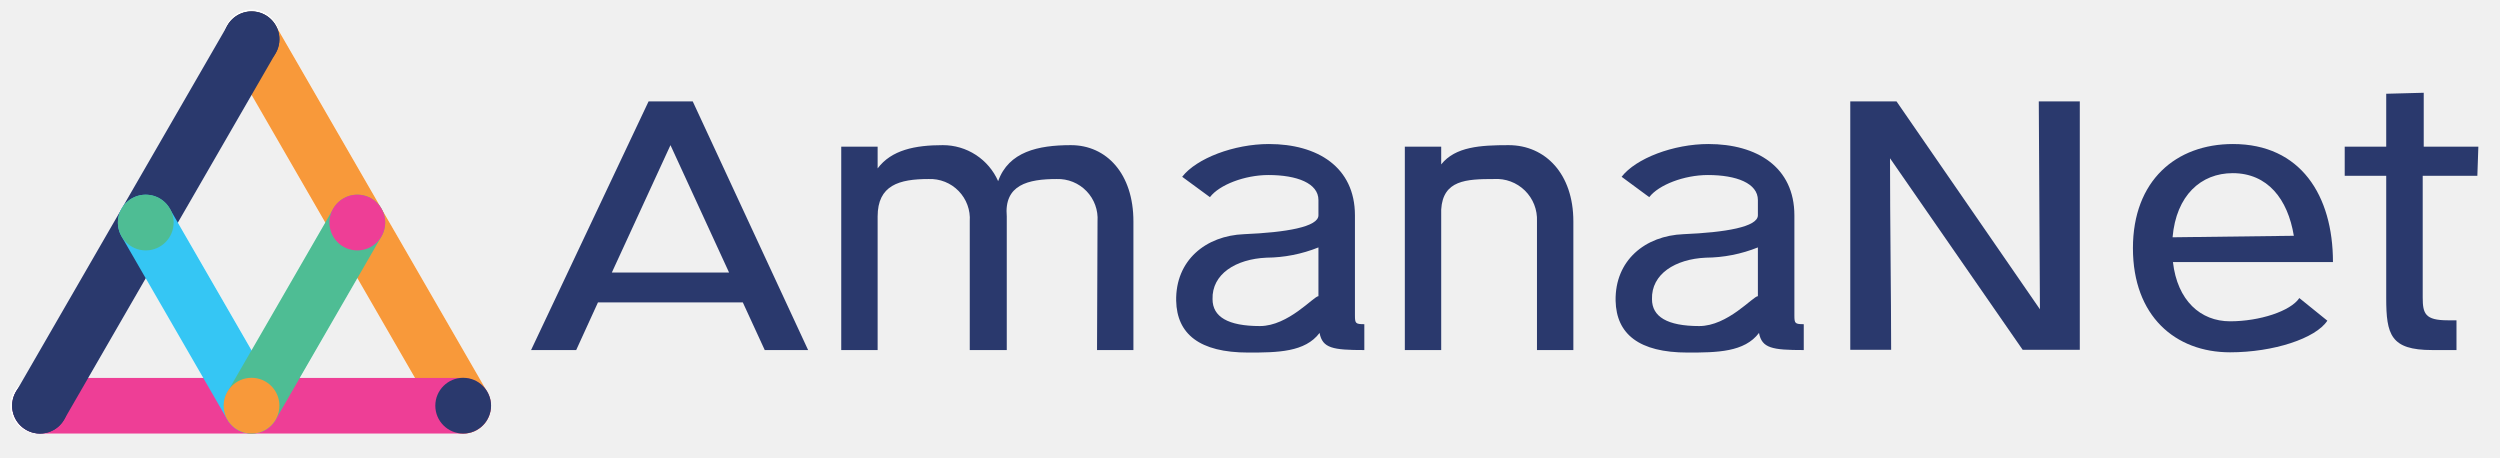
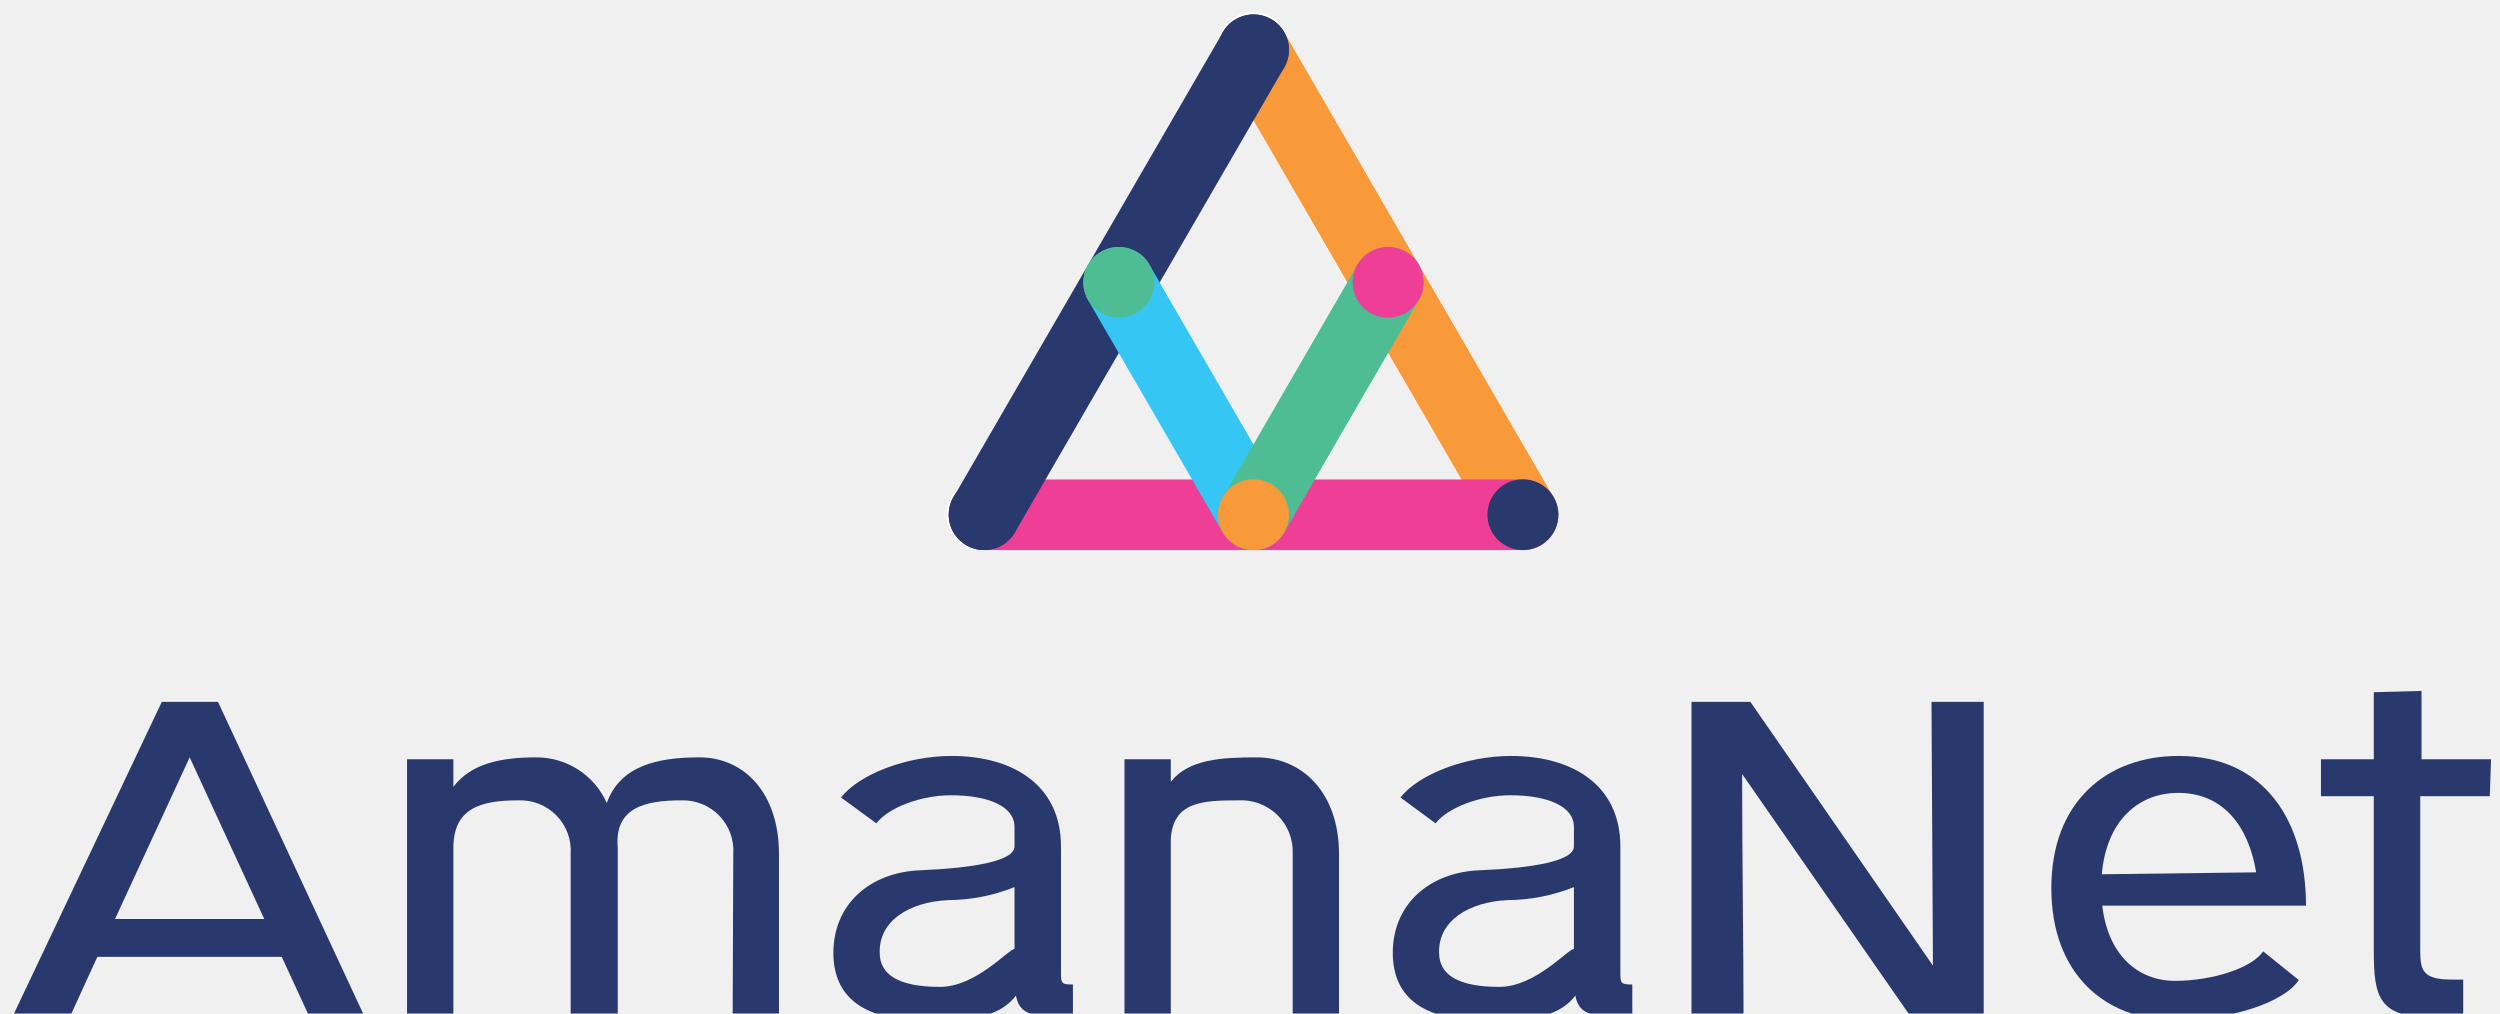
- <svg xmlns="http://www.w3.org/2000/svg" width="175" height="32" viewBox="0 0 175 32" fill="none">
-   <path d="M45.401 7.097H48.491L56.568 24.503H53.531L46.933 10.16L42.829 19.077H51.107L52.079 21.169H41.857L40.334 24.503H37.175L45.401 7.097Z" fill="#2A396D" />
-   <path d="M76.827 15.49C76.853 15.104 76.798 14.716 76.665 14.353C76.532 13.989 76.325 13.657 76.056 13.379C75.787 13.1 75.464 12.881 75.105 12.735C74.746 12.589 74.361 12.52 73.975 12.532C71.961 12.532 70.273 12.934 70.474 15.157V24.503H67.883V15.49C67.91 15.101 67.854 14.712 67.719 14.346C67.585 13.981 67.375 13.648 67.103 13.369C66.832 13.09 66.505 12.871 66.143 12.727C65.781 12.583 65.393 12.516 65.004 12.532C62.939 12.532 61.434 12.961 61.434 15.157V24.503H58.887V10.265H61.434V11.788C62.405 10.493 64.059 10.16 65.993 10.16C66.815 10.157 67.619 10.394 68.308 10.842C68.996 11.29 69.54 11.929 69.87 12.681C70.605 10.615 72.67 10.16 74.963 10.16C77.466 10.16 79.339 12.173 79.339 15.49V24.503H76.792L76.827 15.49Z" fill="#2A396D" />
-   <path d="M88.825 10.082C92.221 10.082 94.846 11.692 94.846 15.079V22.08C94.846 22.64 94.89 22.693 95.503 22.693V24.504C93.289 24.504 92.571 24.373 92.37 23.305C91.354 24.653 89.438 24.679 87.373 24.679C83.959 24.679 82.384 23.375 82.332 21.056C82.279 18.229 84.397 16.497 87.092 16.392C90.025 16.269 92.291 15.884 92.291 15.07V14.003C92.291 12.83 90.794 12.252 88.79 12.252C87.136 12.252 85.351 12.935 84.695 13.801L82.752 12.375C83.758 11.08 86.383 10.082 88.825 10.082ZM88.65 18.037C86.506 18.133 84.826 19.183 84.878 20.942C84.878 22.168 85.946 22.824 88.195 22.824C90.182 22.824 91.967 20.732 92.291 20.732V17.319C91.133 17.785 89.898 18.029 88.65 18.037Z" fill="#2A396D" />
-   <path d="M107.588 15.49C107.606 15.092 107.54 14.695 107.395 14.324C107.249 13.954 107.027 13.618 106.743 13.339C106.458 13.06 106.119 12.844 105.746 12.705C105.373 12.566 104.975 12.507 104.578 12.532C102.643 12.532 101.007 12.602 100.884 14.667V24.503H98.338V10.265H100.884V11.508C101.874 10.265 103.633 10.16 105.602 10.16C108.174 10.16 110.135 12.173 110.135 15.49V24.503H107.588V15.49Z" fill="#2A396D" />
-   <path d="M119.586 10.082C122.981 10.082 125.607 11.692 125.607 15.079V22.08C125.607 22.64 125.65 22.693 126.263 22.693V24.504C124.049 24.504 123.331 24.373 123.13 23.305C122.115 24.653 120.198 24.679 118.133 24.679C114.72 24.679 113.145 23.375 113.092 21.056C113.04 18.229 115.158 16.497 117.853 16.392C120.785 16.269 123.052 15.884 123.052 15.07V14.003C123.052 12.83 121.555 12.252 119.551 12.252C117.897 12.252 116.112 12.935 115.446 13.801L113.513 12.375C114.519 11.08 117.144 10.082 119.586 10.082ZM119.411 18.037C117.267 18.133 115.587 19.183 115.639 20.942C115.639 22.168 116.707 22.824 118.947 22.824C120.943 22.824 122.719 20.732 123.052 20.732V17.319C121.893 17.784 120.659 18.028 119.411 18.037Z" fill="#2A396D" />
-   <path d="M145.586 7.097V24.485H141.586L132.301 11.079C132.301 15.533 132.38 20.757 132.38 24.485H129.519C129.519 19.558 129.519 12.024 129.519 7.097H132.756L142.795 21.65L142.715 7.097H145.586Z" fill="#2A396D" />
-   <path d="M162.914 22.448C162.1 23.69 159.141 24.662 156.105 24.662C152.263 24.662 149.305 22.115 149.305 17.372C149.305 12.629 152.333 10.082 156.306 10.082C161.041 10.082 163.307 13.679 163.307 18.343H152.106C152.412 21.039 154.04 22.491 156.105 22.491C158.17 22.491 160.341 21.782 160.953 20.864L162.914 22.448ZM156.289 12.121C154.066 12.121 152.333 13.679 152.08 16.61L160.568 16.505C160.148 13.933 158.73 12.121 156.289 12.121Z" fill="#2A396D" />
-   <path d="M173.415 12.304H169.59C169.59 14.544 169.59 17.424 169.59 20.836C169.59 21.957 169.766 22.421 171.341 22.421H171.954V24.503C170.956 24.503 170.247 24.503 170.247 24.503C167.342 24.503 167.035 23.427 167.035 20.854V12.304H164.13V10.265H167.035V6.563L169.661 6.493C169.661 6.493 169.661 7.788 169.661 10.265H173.485L173.415 12.304Z" fill="#2A396D" />
-   <path d="M34.13 29.369C34.163 29.319 34.192 29.266 34.218 29.212L34.288 29.028L34.34 28.853V28.398C34.34 28.398 34.34 28.328 34.34 28.293C34.344 28.223 34.344 28.153 34.34 28.083C34.33 28.02 34.315 27.959 34.296 27.899L34.244 27.724C34.244 27.654 34.182 27.593 34.156 27.523C34.14 27.491 34.125 27.459 34.112 27.426L19.297 1.75C19.297 1.75 19.297 1.698 19.235 1.663C19.199 1.599 19.155 1.54 19.104 1.488C19.071 1.44 19.032 1.396 18.99 1.356L18.841 1.216L18.675 1.103L18.588 1.033H18.526C18.466 0.997 18.402 0.971 18.334 0.954L18.168 0.875H17.231L17.056 0.919L16.881 0.989C16.817 1.008 16.756 1.034 16.698 1.068H16.636L16.54 1.138L16.374 1.251L16.234 1.391C16.186 1.429 16.145 1.473 16.111 1.523L15.98 1.698C15.98 1.698 15.98 1.75 15.919 1.785L1.112 27.426C1.099 27.459 1.084 27.491 1.068 27.523C1.035 27.588 1.006 27.655 0.98 27.724C0.954 27.779 0.936 27.838 0.928 27.899C0.924 27.96 0.924 28.021 0.928 28.083C0.924 28.153 0.924 28.223 0.928 28.293C0.928 28.293 0.928 28.363 0.928 28.398C0.928 28.433 0.928 28.398 0.928 28.468C0.923 28.535 0.923 28.602 0.928 28.669C0.905 28.738 0.887 28.808 0.875 28.879C0.889 28.939 0.906 28.997 0.928 29.054C0.947 29.117 0.971 29.178 0.998 29.238L1.077 29.387L1.182 29.562L1.295 29.693C1.337 29.747 1.384 29.796 1.435 29.842C1.472 29.884 1.513 29.922 1.558 29.955L1.742 30.078H1.882L2.083 30.174L2.258 30.227H32.931L33.097 30.174L33.299 30.078H33.447L33.622 29.955L33.754 29.842C33.802 29.796 33.846 29.747 33.885 29.693L33.999 29.562C34.047 29.5 34.091 29.436 34.13 29.369ZM10.204 19.471L14.238 26.473H6.179L10.204 19.471ZM17.608 6.642L22.753 15.577L17.608 24.503L12.453 15.577L17.608 6.642ZM25.011 19.471L29.046 26.473H21.003L25.011 19.471Z" fill="white" />
-   <path d="M8.252 15.577C8.247 15.19 8.357 14.81 8.568 14.486C8.78 14.162 9.083 13.908 9.439 13.756C9.795 13.604 10.188 13.562 10.568 13.634C10.949 13.706 11.299 13.89 11.574 14.162C11.85 14.434 12.038 14.781 12.116 15.161C12.193 15.54 12.156 15.934 12.009 16.292C11.862 16.65 11.612 16.956 11.291 17.172C10.969 17.387 10.591 17.503 10.204 17.503" fill="white" />
-   <path d="M15.665 2.748C15.647 2.481 15.684 2.214 15.774 1.962C15.864 1.71 16.004 1.48 16.187 1.285C16.369 1.089 16.59 0.934 16.835 0.827C17.08 0.721 17.345 0.666 17.612 0.666C17.879 0.666 18.144 0.721 18.389 0.827C18.634 0.934 18.855 1.089 19.037 1.285C19.22 1.48 19.36 1.71 19.45 1.962C19.54 2.214 19.577 2.481 19.559 2.748" fill="white" />
-   <path d="M2.8 30.35C2.534 30.368 2.266 30.331 2.014 30.241C1.763 30.151 1.532 30.011 1.337 29.828C1.142 29.645 0.986 29.425 0.88 29.18C0.773 28.934 0.718 28.67 0.718 28.403C0.718 28.136 0.773 27.871 0.88 27.626C0.986 27.381 1.142 27.16 1.337 26.977C1.532 26.795 1.763 26.654 2.014 26.564C2.266 26.475 2.534 26.438 2.8 26.456" fill="white" />
-   <path d="M19.301 1.784C18.762 0.85 17.57 0.53 16.639 1.067C15.707 1.605 15.389 2.798 15.928 3.731L30.735 29.378C31.274 30.311 32.466 30.632 33.397 30.094C34.328 29.556 34.647 28.364 34.108 27.43L19.301 1.784Z" fill="#F8993A" />
-   <path d="M2.8 26.455C1.723 26.455 0.849 27.327 0.849 28.402C0.849 29.478 1.723 30.349 2.8 30.349H32.415C33.492 30.349 34.366 29.478 34.366 28.402C34.366 27.327 33.492 26.455 32.415 26.455H2.8Z" fill="#EE3E96" />
-   <path d="M1.118 27.425C0.579 28.358 0.897 29.551 1.828 30.088C2.76 30.626 3.951 30.305 4.49 29.372L19.297 3.725C19.836 2.792 19.518 1.599 18.587 1.061C17.656 0.524 16.464 0.845 15.925 1.778L1.118 27.425Z" fill="#2A396D" />
-   <path d="M11.885 14.608C11.346 13.675 10.154 13.354 9.223 13.892C8.292 14.429 7.974 15.622 8.512 16.555L15.912 29.371C16.451 30.304 17.642 30.625 18.574 30.087C19.505 29.55 19.823 28.357 19.284 27.424L11.885 14.608Z" fill="#35C6F4" />
-   <path d="M15.931 27.421C15.392 28.354 15.71 29.547 16.641 30.085C17.572 30.622 18.764 30.301 19.303 29.368L26.702 16.552C27.241 15.619 26.923 14.426 25.992 13.889C25.061 13.351 23.869 13.672 23.33 14.605L15.931 27.421Z" fill="#4EBD94" />
-   <path d="M25.011 17.529C26.089 17.529 26.963 16.655 26.963 15.578C26.963 14.5 26.089 13.626 25.011 13.626C23.933 13.626 23.06 14.5 23.06 15.578C23.06 16.655 23.933 17.529 25.011 17.529Z" fill="#EE3E96" />
-   <path d="M10.204 17.529C11.282 17.529 12.155 16.655 12.155 15.578C12.155 14.5 11.282 13.626 10.204 13.626C9.126 13.626 8.252 14.5 8.252 15.578C8.252 16.655 9.126 17.529 10.204 17.529Z" fill="#4EBD94" />
-   <path d="M17.608 4.7C18.685 4.7 19.559 3.826 19.559 2.748C19.559 1.671 18.685 0.797 17.608 0.797C16.53 0.797 15.656 1.671 15.656 2.748C15.656 3.826 16.53 4.7 17.608 4.7Z" fill="#2A396D" />
-   <path d="M17.608 30.349C18.685 30.349 19.559 29.476 19.559 28.398C19.559 27.32 18.685 26.446 17.608 26.446C16.53 26.446 15.656 27.32 15.656 28.398C15.656 29.476 16.53 30.349 17.608 30.349Z" fill="#F8993A" />
-   <path d="M32.423 30.349C33.501 30.349 34.375 29.476 34.375 28.398C34.375 27.32 33.501 26.446 32.423 26.446C31.346 26.446 30.472 27.32 30.472 28.398C30.472 29.476 31.346 30.349 32.423 30.349Z" fill="#2A396D" />
-   <path d="M2.8 30.349C3.878 30.349 4.752 29.476 4.752 28.398C4.752 27.32 3.878 26.446 2.8 26.446C1.723 26.446 0.849 27.32 0.849 28.398C0.849 29.476 1.723 30.349 2.8 30.349Z" fill="#2A396D" />
+ <svg xmlns="http://www.w3.org/2000/svg" width="148" height="60" viewBox="0 0 148 60" fill="none">
+   <g clip-path="url(#clip0_1177_4786)">
+     <path d="M9.579 41.55H12.905L21.601 60.226H18.331L11.228 44.836L6.809 54.404H15.722L16.767 56.648H5.763L4.124 60.226H0.723L9.579 41.55Z" fill="#2A396D" />
+     <path d="M43.411 50.554C43.439 50.14 43.38 49.724 43.236 49.334C43.094 48.944 42.87 48.588 42.581 48.289C42.292 47.99 41.943 47.755 41.557 47.599C41.171 47.442 40.756 47.368 40.34 47.381C38.173 47.381 36.355 47.813 36.571 50.197V60.226H33.783V50.554C33.811 50.137 33.751 49.719 33.606 49.327C33.461 48.935 33.235 48.578 32.943 48.279C32.651 47.979 32.298 47.745 31.909 47.59C31.519 47.435 31.102 47.364 30.683 47.381C28.459 47.381 26.839 47.841 26.839 50.197V60.226H24.097V44.949H26.839V46.583C27.885 45.193 29.666 44.836 31.748 44.836C32.632 44.833 33.498 45.087 34.239 45.567C34.981 46.048 35.565 46.733 35.921 47.54C36.713 45.324 38.936 44.836 41.404 44.836C44.099 44.836 46.115 46.996 46.115 50.554V60.226H43.373L43.411 50.554Z" fill="#2A396D" />
+     <path d="M56.328 44.752C59.983 44.752 62.81 46.479 62.81 50.113V57.625C62.81 58.226 62.857 58.282 63.517 58.282V60.226C61.133 60.226 60.36 60.085 60.144 58.939C59.05 60.385 56.987 60.413 54.764 60.413C51.09 60.413 49.394 59.014 49.337 56.526C49.281 53.493 51.561 51.634 54.462 51.521C57.619 51.39 60.059 50.977 60.059 50.104V48.958C60.059 47.7 58.448 47.08 56.29 47.08C54.509 47.08 52.588 47.813 51.881 48.742L49.79 47.212C50.873 45.822 53.699 44.752 56.328 44.752ZM56.139 53.287C53.831 53.39 52.022 54.517 52.079 56.404C52.079 57.719 53.229 58.423 55.649 58.423C57.788 58.423 59.711 56.179 60.059 56.179V52.517C58.813 53.017 57.483 53.278 56.139 53.287Z" fill="#2A396D" />
+     <path d="M76.527 50.554C76.547 50.127 76.476 49.702 76.319 49.304C76.162 48.906 75.923 48.546 75.618 48.247C75.311 47.947 74.947 47.716 74.544 47.566C74.143 47.417 73.714 47.354 73.287 47.381C71.204 47.381 69.443 47.456 69.311 49.672V60.226H66.569V44.949H69.311V46.282C70.376 44.949 72.269 44.836 74.389 44.836C77.158 44.836 79.269 46.996 79.269 50.554V60.226H76.527V50.554Z" fill="#2A396D" />
+     <path d="M89.444 44.752C93.1 44.752 95.926 46.479 95.926 50.113V57.625C95.926 58.226 95.973 58.282 96.633 58.282V60.226C94.25 60.226 93.477 60.085 93.26 58.939C92.167 60.385 90.104 60.413 87.881 60.413C84.206 60.413 82.51 59.014 82.453 56.526C82.397 53.493 84.677 51.634 87.579 51.521C90.736 51.39 93.176 50.977 93.176 50.104V48.958C93.176 47.7 91.564 47.08 89.406 47.08C87.626 47.08 85.704 47.813 84.988 48.742L82.906 47.212C83.99 45.822 86.816 44.752 89.444 44.752ZM89.256 53.287C86.948 53.39 85.139 54.517 85.195 56.404C85.195 57.719 86.345 58.423 88.757 58.423C90.905 58.423 92.817 56.179 93.176 56.179V52.517C91.928 53.016 90.6 53.277 89.256 53.287Z" fill="#2A396D" />
+     <path d="M117.435 41.55V60.207H113.129L103.133 45.822C103.133 50.601 103.218 56.207 103.218 60.207H100.137C100.137 54.92 100.137 46.836 100.137 41.55H103.623L114.43 57.165L114.345 41.55H117.435Z" fill="#2A396D" />
+     <path d="M136.09 58.019C135.214 59.352 132.029 60.395 128.76 60.395C124.624 60.395 121.439 57.662 121.439 52.573C121.439 47.484 124.699 44.752 128.977 44.752C134.074 44.752 136.514 48.611 136.514 53.615H124.455C124.784 56.507 126.536 58.066 128.76 58.066C130.983 58.066 133.32 57.305 133.979 56.319L136.09 58.019ZM128.958 46.939C126.565 46.939 124.699 48.611 124.426 51.756L133.565 51.643C133.113 48.883 131.586 46.939 128.958 46.939Z" fill="#2A396D" />
+     <path d="M147.396 47.136H143.278C143.278 49.54 143.278 52.629 143.278 56.291C143.278 57.493 143.467 57.991 145.163 57.991H145.822V60.226C144.748 60.226 143.985 60.226 143.985 60.226C140.858 60.226 140.528 59.071 140.528 56.31V47.136H137.4V44.949H140.528V40.977L143.354 40.902C143.354 40.902 143.354 42.291 143.354 44.949H147.471L147.396 47.136Z" fill="#2A396D" />
+     <path d="M91.993 31.512C92.028 31.457 92.059 31.401 92.087 31.342L92.163 31.145L92.219 30.957V30.469C92.219 30.469 92.219 30.394 92.219 30.357C92.224 30.282 92.224 30.206 92.219 30.131C92.208 30.064 92.192 29.999 92.172 29.934L92.115 29.746C92.115 29.671 92.05 29.605 92.021 29.53C92.004 29.497 91.988 29.462 91.974 29.427L76.024 1.878C76.024 1.878 76.024 1.822 75.958 1.784C75.919 1.716 75.871 1.653 75.817 1.596C75.78 1.545 75.739 1.498 75.694 1.455L75.534 1.305L75.355 1.183L75.261 1.108H75.195C75.13 1.07 75.06 1.042 74.987 1.023L74.808 0.939H73.8L73.612 0.986L73.423 1.061C73.354 1.082 73.288 1.11 73.226 1.146H73.16L73.056 1.221L72.877 1.343L72.726 1.493C72.675 1.533 72.631 1.58 72.594 1.634L72.453 1.822C72.453 1.822 72.453 1.878 72.387 1.915L56.446 29.427C56.432 29.462 56.416 29.497 56.399 29.53C56.364 29.601 56.332 29.673 56.305 29.746C56.276 29.805 56.257 29.869 56.248 29.934C56.244 30 56.244 30.066 56.248 30.131C56.244 30.206 56.244 30.282 56.248 30.357C56.248 30.357 56.248 30.432 56.248 30.469C56.248 30.507 56.248 30.469 56.248 30.544C56.243 30.616 56.243 30.688 56.248 30.76C56.223 30.834 56.204 30.909 56.192 30.986C56.206 31.049 56.225 31.112 56.248 31.174C56.269 31.241 56.294 31.306 56.324 31.371L56.408 31.53L56.521 31.718L56.644 31.859C56.689 31.916 56.74 31.97 56.795 32.019C56.834 32.064 56.878 32.105 56.926 32.141L57.124 32.272H57.275L57.492 32.375L57.68 32.432H90.702L90.881 32.375L91.098 32.272H91.258L91.447 32.141L91.588 32.019C91.64 31.97 91.687 31.916 91.729 31.859L91.852 31.718C91.903 31.652 91.951 31.583 91.993 31.512ZM66.235 20.892L70.578 28.404H61.901L66.235 20.892ZM74.205 7.127L79.745 16.713L74.205 26.291L68.656 16.713L74.205 7.127ZM82.176 20.892L86.519 28.404H77.861L82.176 20.892Z" fill="white" />
+     <path d="M64.134 16.713C64.128 16.298 64.247 15.891 64.474 15.543C64.701 15.195 65.028 14.922 65.411 14.759C65.794 14.596 66.218 14.551 66.627 14.628C67.036 14.706 67.413 14.903 67.71 15.195C68.007 15.486 68.21 15.859 68.293 16.266C68.376 16.673 68.337 17.096 68.178 17.48C68.02 17.864 67.751 18.193 67.405 18.424C67.059 18.656 66.651 18.779 66.235 18.779" fill="white" />
+     <path d="M72.114 2.948C72.095 2.662 72.135 2.375 72.231 2.105C72.328 1.835 72.479 1.587 72.676 1.378C72.872 1.169 73.11 1.002 73.374 0.887C73.638 0.773 73.922 0.714 74.21 0.714C74.498 0.714 74.782 0.773 75.046 0.887C75.31 1.002 75.548 1.169 75.745 1.378C75.941 1.587 76.092 1.835 76.189 2.105C76.286 2.375 76.326 2.662 76.306 2.948" fill="white" />
+     <path d="M58.264 32.563C57.977 32.582 57.689 32.542 57.418 32.446C57.147 32.35 56.899 32.199 56.689 32.003C56.478 31.807 56.311 31.571 56.196 31.308C56.082 31.044 56.023 30.761 56.023 30.474C56.023 30.187 56.082 29.903 56.196 29.64C56.311 29.377 56.478 29.14 56.689 28.945C56.899 28.749 57.147 28.598 57.418 28.502C57.689 28.405 57.977 28.366 58.264 28.385" fill="white" />
+     <path d="M76.028 1.913C75.448 0.912 74.165 0.568 73.162 1.145C72.16 1.722 71.817 3.001 72.397 4.003L88.338 31.52C88.919 32.522 90.202 32.866 91.204 32.289C92.207 31.712 92.549 30.432 91.969 29.431L76.028 1.913Z" fill="#F8993A" />
+     <path d="M58.264 28.385C57.104 28.385 56.163 29.32 56.163 30.474C56.163 31.628 57.104 32.563 58.264 32.563H90.147C91.307 32.563 92.247 31.628 92.247 30.474C92.247 29.32 91.307 28.385 90.147 28.385H58.264Z" fill="#EE3E96" />
+     <path d="M56.453 29.424C55.873 30.426 56.215 31.706 57.218 32.282C58.22 32.859 59.504 32.515 60.084 31.514L76.025 3.996C76.605 2.995 76.262 1.715 75.26 1.138C74.257 0.561 72.974 0.906 72.394 1.907L56.453 29.424Z" fill="#2A396D" />
+     <path d="M68.045 15.673C67.465 14.672 66.181 14.328 65.179 14.905C64.176 15.482 63.834 16.761 64.414 17.763L72.38 31.513C72.96 32.515 74.243 32.859 75.246 32.282C76.248 31.705 76.591 30.425 76.011 29.424L68.045 15.673Z" fill="#35C6F4" />
+     <path d="M72.4 29.42C71.82 30.422 72.162 31.701 73.165 32.278C74.167 32.855 75.451 32.511 76.031 31.509L83.996 17.759C84.577 16.757 84.234 15.478 83.232 14.901C82.229 14.324 80.946 14.668 80.366 15.67L72.4 29.42Z" fill="#4EBD94" />
+     <path d="M82.176 18.807C83.336 18.807 84.277 17.87 84.277 16.713C84.277 15.557 83.336 14.62 82.176 14.62C81.016 14.62 80.075 15.557 80.075 16.713C80.075 17.87 81.016 18.807 82.176 18.807Z" fill="#EE3E96" />
+     <path d="M66.235 18.807C67.395 18.807 68.336 17.87 68.336 16.713C68.336 15.557 67.395 14.62 66.235 14.62C65.074 14.62 64.134 15.557 64.134 16.713C64.134 17.87 65.074 18.807 66.235 18.807Z" fill="#4EBD94" />
+     <path d="M74.205 5.042C75.366 5.042 76.306 4.105 76.306 2.948C76.306 1.792 75.366 0.854 74.205 0.854C73.045 0.854 72.105 1.792 72.105 2.948C72.105 4.105 73.045 5.042 74.205 5.042Z" fill="#2A396D" />
+     <path d="M74.205 32.563C75.366 32.563 76.306 31.626 76.306 30.469C76.306 29.313 75.366 28.375 74.205 28.375C73.045 28.375 72.105 29.313 72.105 30.469C72.105 31.626 73.045 32.563 74.205 32.563Z" fill="#F8993A" />
+     <path d="M90.156 32.563C91.316 32.563 92.257 31.626 92.257 30.469C92.257 29.313 91.316 28.375 90.156 28.375C88.996 28.375 88.055 29.313 88.055 30.469C88.055 31.626 88.996 32.563 90.156 32.563Z" fill="#2A396D" />
+     <path d="M58.264 32.563C59.425 32.563 60.365 31.626 60.365 30.469C60.365 29.313 59.425 28.375 58.264 28.375C57.104 28.375 56.163 29.313 56.163 30.469C56.163 31.626 57.104 32.563 58.264 32.563Z" fill="#2A396D" />
+   </g>
+   <defs>
+     <clipPath id="clip0_1177_4786">
+       <rect width="148" height="60" fill="white" />
+     </clipPath>
+   </defs>
</svg>
